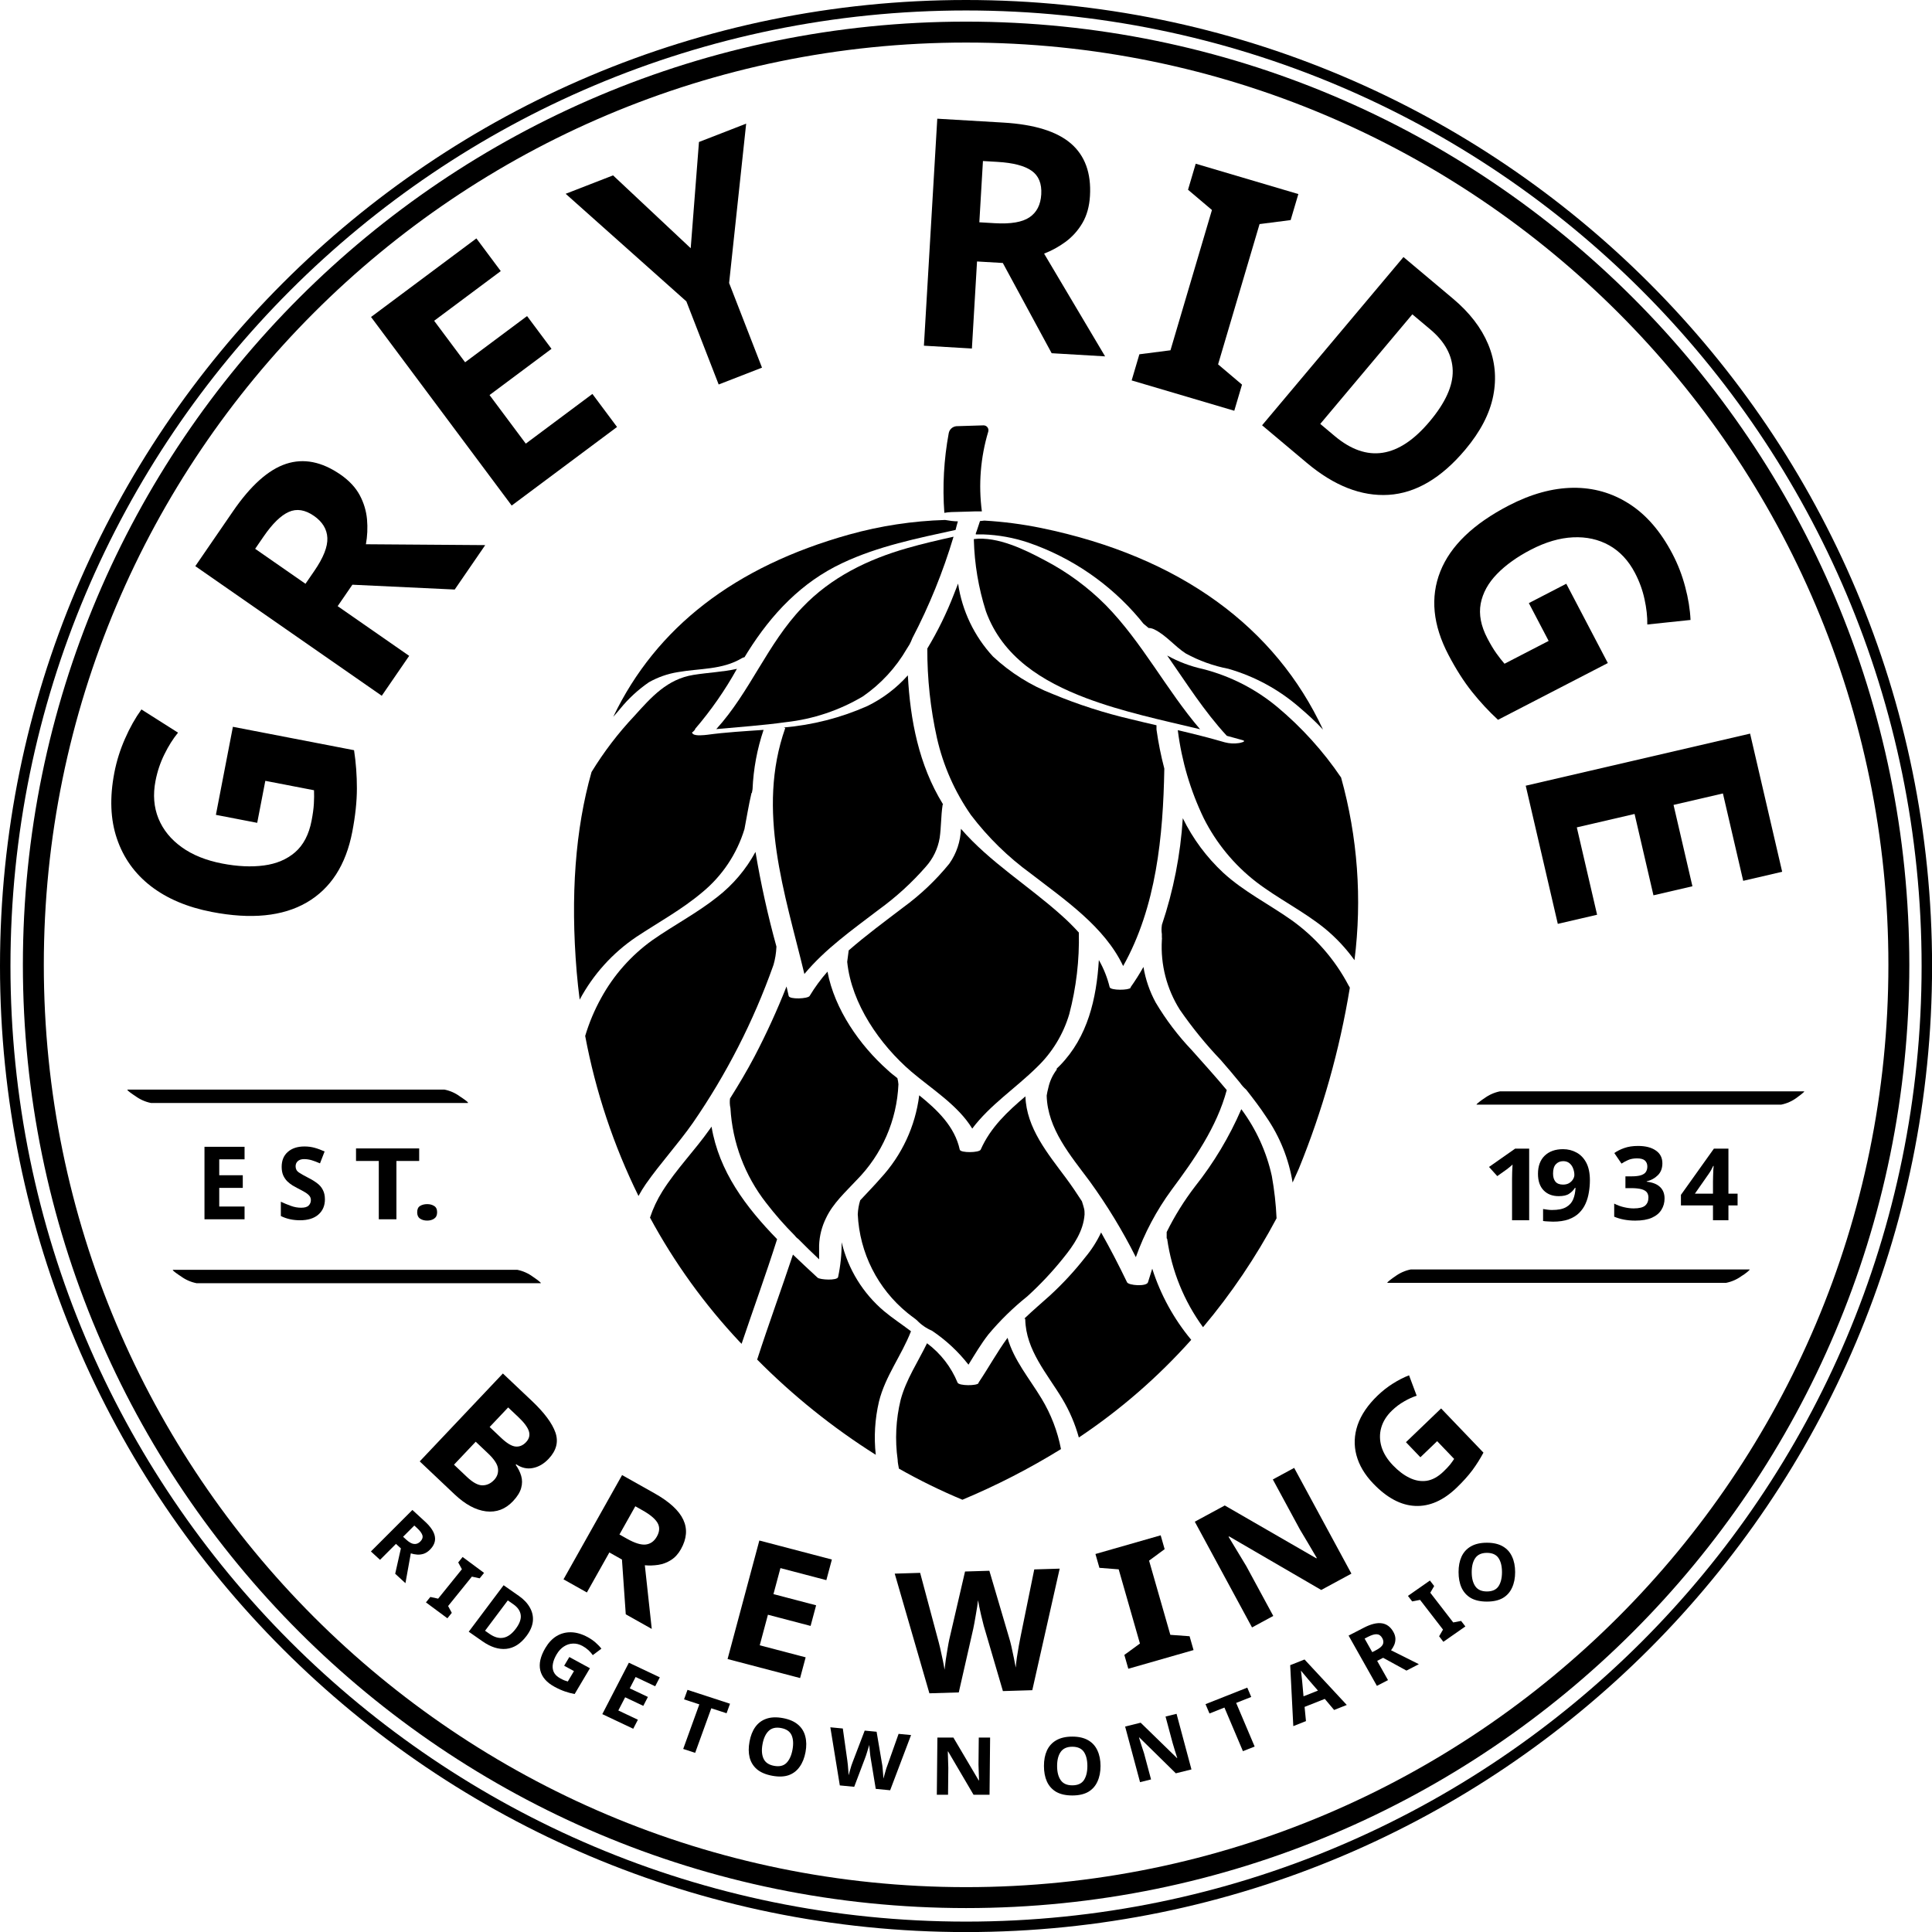
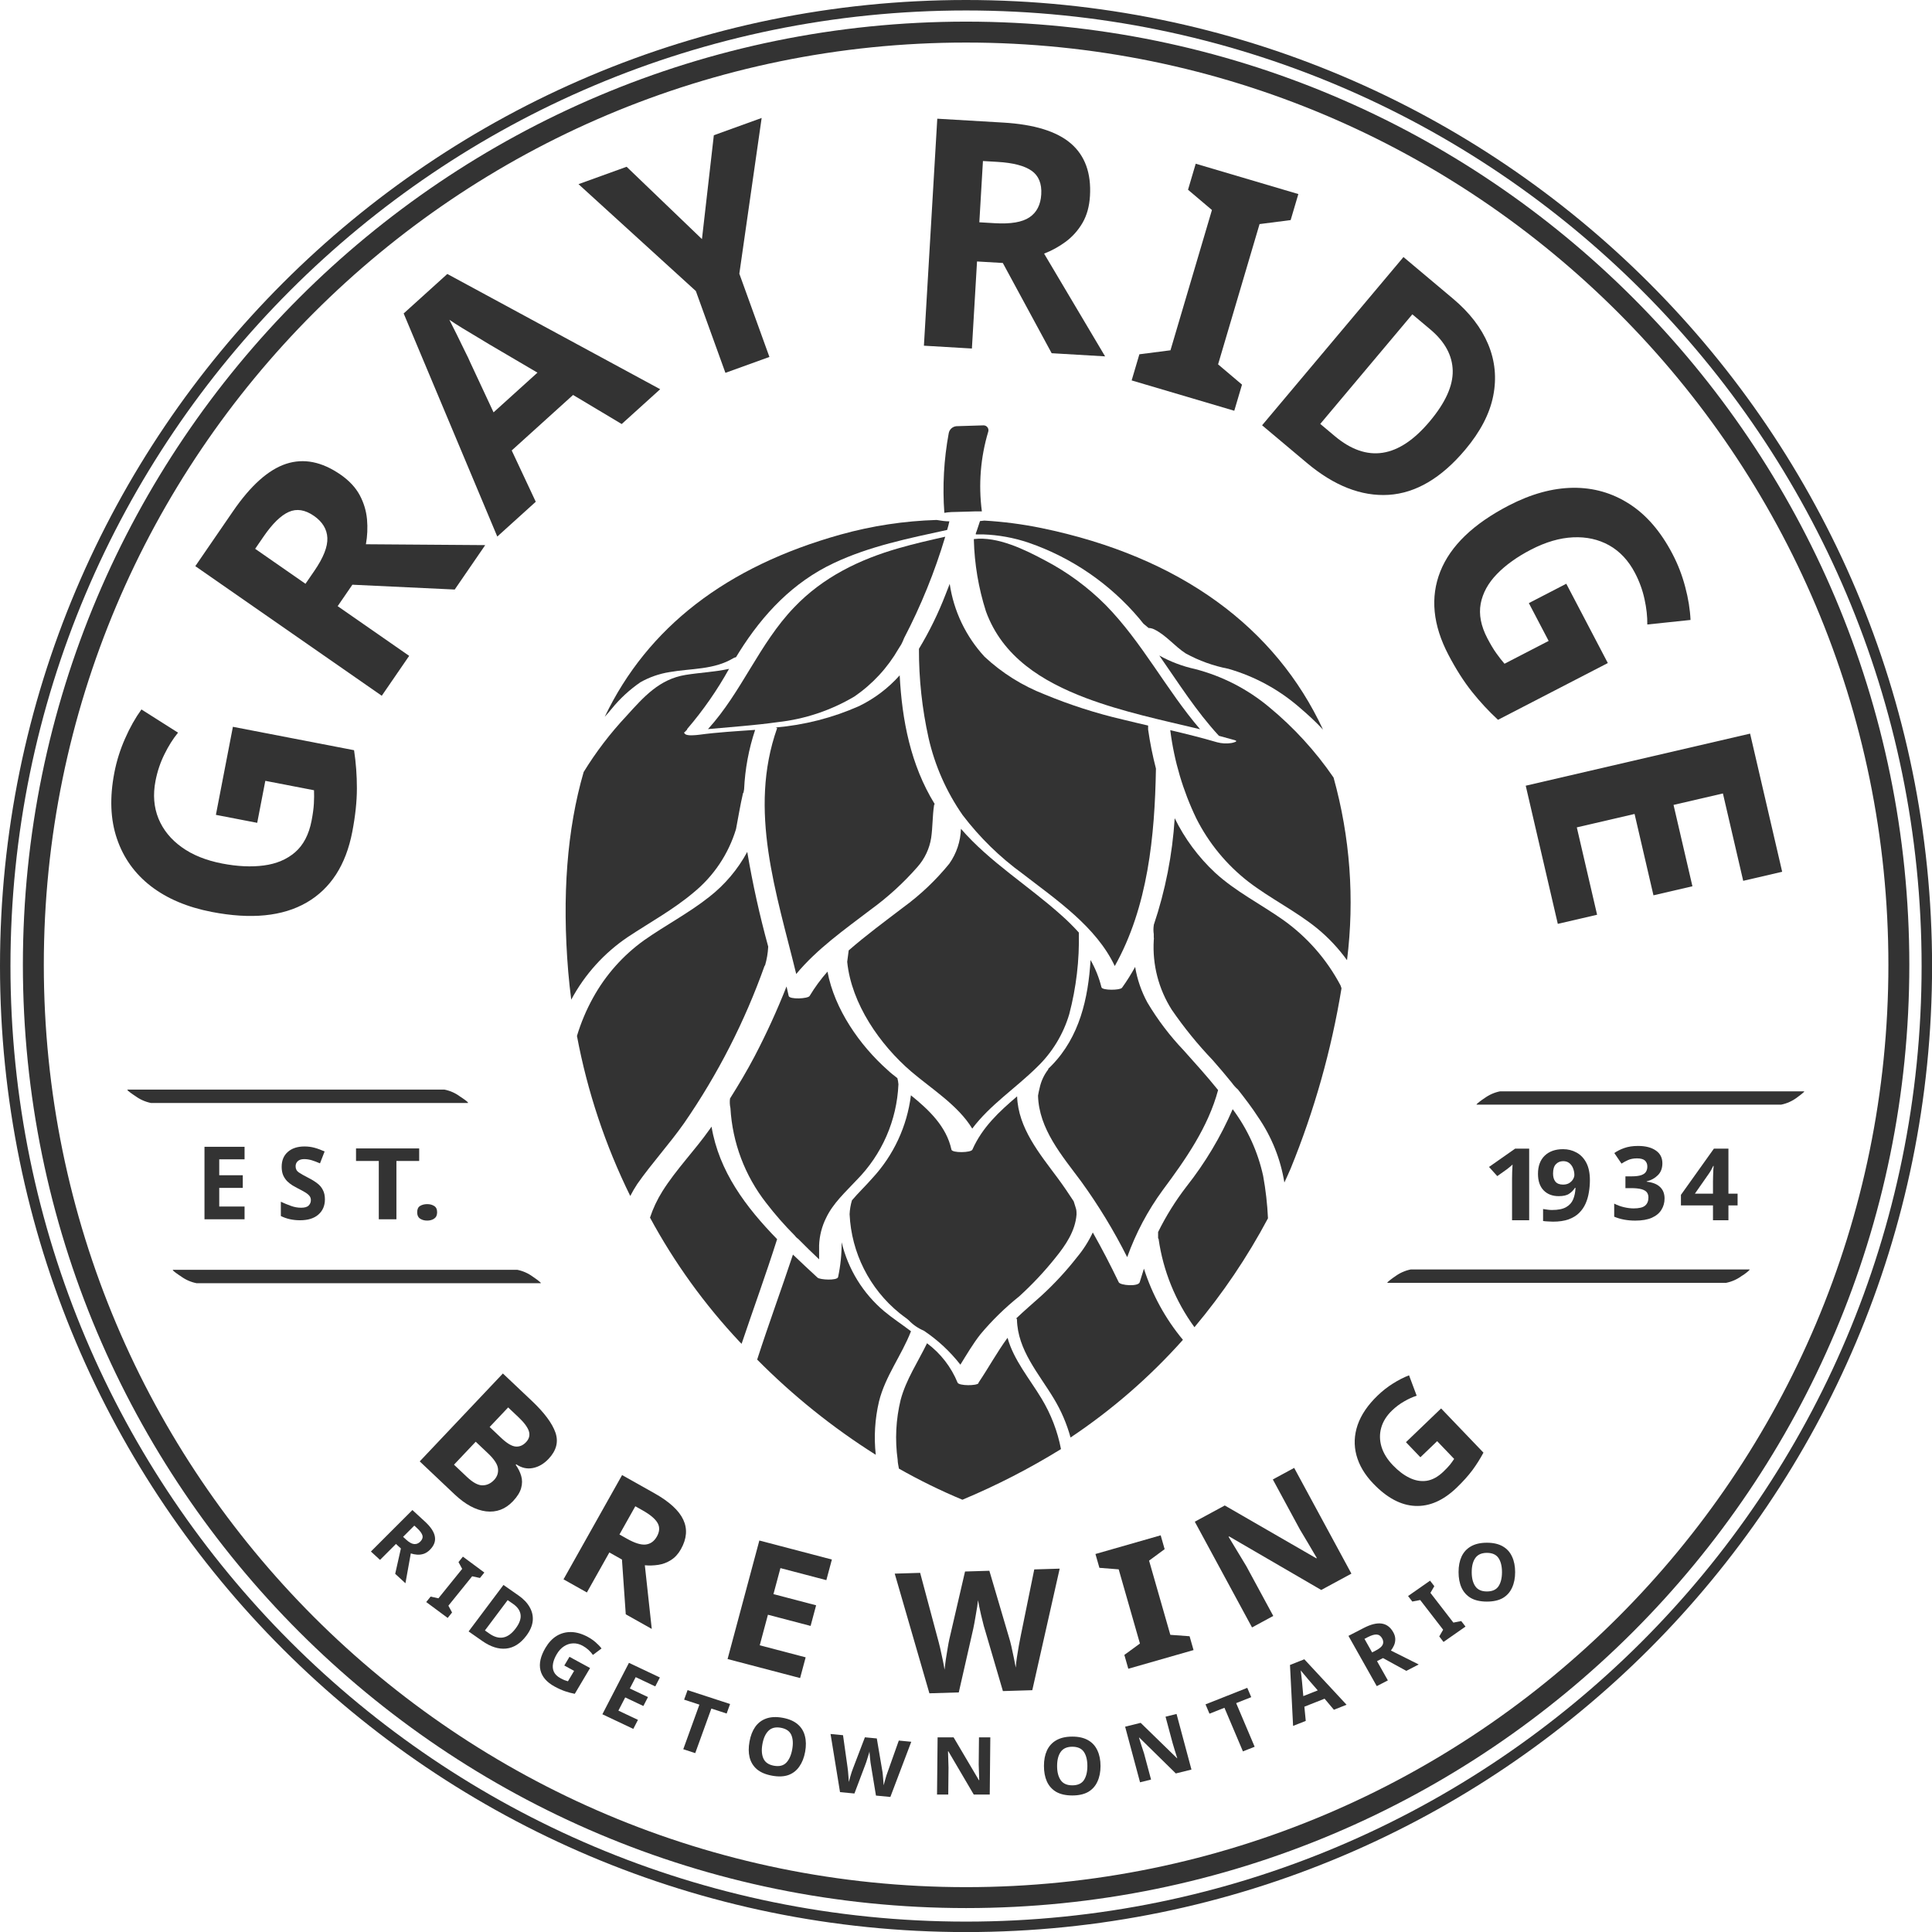
<svg xmlns="http://www.w3.org/2000/svg" viewBox="0 0 276.93 276.93">
  <defs>
-     <style>.cls-1{font-size:24.29px;}.cls-1,.cls-10,.cls-11,.cls-12,.cls-13,.cls-14,.cls-17,.cls-18,.cls-19,.cls-2,.cls-20,.cls-21,.cls-22,.cls-23,.cls-24,.cls-25,.cls-26,.cls-27,.cls-28,.cls-29,.cls-3,.cls-30,.cls-31,.cls-32,.cls-33,.cls-35,.cls-36,.cls-37,.cls-38,.cls-4,.cls-5,.cls-6,.cls-7,.cls-8,.cls-9{font-family:ProximaNova-Bold, Proxima Nova;font-weight:700;}.cls-2{font-size:24.02px;}.cls-3{font-size:24.53px;}.cls-4{font-size:24.22px;}.cls-5{font-size:23.96px;}.cls-6{font-size:24.14px;}.cls-7{font-size:23.75px;}.cls-8{font-size:47.81px;}.cls-9{font-size:47.24px;}.cls-10{font-size:46.81px;}.cls-11{font-size:45.64px;}.cls-12{font-size:45.38px;}.cls-13{font-size:44.11px;}.cls-14{font-size:46.24px;}.cls-15,.cls-16{fill:none;stroke:#000;stroke-miterlimit:10;}.cls-15{stroke-width:3px;}.cls-16{stroke-width:1.5px;}.cls-17{font-size:11.74px;}.cls-18{font-size:11.68px;}.cls-19{font-size:11.67px;}.cls-20{font-size:11.62px;}.cls-21{font-size:11.59px;}.cls-22{font-size:11.54px;}.cls-23{font-size:11.49px;}.cls-24{font-size:11.5px;}.cls-25{font-size:11.49px;}.cls-26{font-size:11.52px;}.cls-27{font-size:11.56px;}.cls-28{font-size:11.56px;}.cls-29{font-size:11.6px;}.cls-30{font-size:11.67px;}.cls-31{font-size:14.56px;}.cls-32{font-size:14.42px;}.cls-33{font-size:14.22px;letter-spacing:-0.1em;}.cls-34{letter-spacing:0em;}.cls-35{font-size:14.37px;}.cls-36{font-size:14.19px;}.cls-37{font-size:14.6px;}.cls-38{font-size:14.37px;}</style>
+     <style>.cls-1,.cls-10,.cls-11,.cls-12,.cls-13,.cls-14,.cls-17,.cls-18,.cls-19,.cls-2,.cls-20,.cls-21,.cls-22,.cls-23,.cls-24,.cls-25,.cls-26,.cls-27,.cls-28,.cls-29,.cls-3,.cls-30,.cls-31,.cls-32,.cls-33,.cls-35,.cls-36,.cls-37,.cls-38,.cls-39,.cls-4,.cls-5,.cls-6,.cls-7,.cls-8,.cls-9{fill:#333;}.cls-2{font-size:24.29px;}.cls-10,.cls-11,.cls-12,.cls-13,.cls-14,.cls-17,.cls-18,.cls-19,.cls-2,.cls-20,.cls-21,.cls-22,.cls-23,.cls-24,.cls-25,.cls-26,.cls-27,.cls-28,.cls-29,.cls-3,.cls-30,.cls-31,.cls-32,.cls-33,.cls-35,.cls-36,.cls-37,.cls-38,.cls-39,.cls-4,.cls-5,.cls-6,.cls-7,.cls-8,.cls-9{font-family:ProximaNova-Bold, Proxima Nova;font-weight:700;}.cls-3{font-size:24.02px;}.cls-4{font-size:24.53px;}.cls-5{font-size:24.22px;}.cls-6{font-size:23.96px;}.cls-7{font-size:24.14px;}.cls-8{font-size:23.75px;}.cls-9{font-size:47.81px;}.cls-10{font-size:45.65px;}.cls-11{font-size:45.64px;}.cls-12{font-size:45.38px;}.cls-13{font-size:44.11px;}.cls-14{font-size:46.24px;}.cls-15,.cls-16{fill:none;stroke:#333;stroke-miterlimit:10;}.cls-15{stroke-width:3px;}.cls-16{stroke-width:1.5px;}.cls-17{font-size:11.74px;}.cls-18{font-size:11.68px;}.cls-19{font-size:11.67px;}.cls-20{font-size:11.62px;}.cls-21{font-size:11.59px;}.cls-22{font-size:11.54px;}.cls-23{font-size:11.49px;}.cls-24{font-size:11.5px;}.cls-25{font-size:11.49px;}.cls-26{font-size:11.52px;}.cls-27{font-size:11.56px;}.cls-28{font-size:11.56px;}.cls-29{font-size:11.6px;}.cls-30{font-size:11.67px;}.cls-31{font-size:14.56px;}.cls-32{font-size:14.42px;}.cls-33{font-size:14.22px;}.cls-34{letter-spacing:-0.1em;}.cls-35{font-size:14.37px;}.cls-36{font-size:14.19px;}.cls-37{font-size:14.6px;}.cls-38{font-size:14.37px;}.cls-39{font-size:45.64px;}</style>
  </defs>
  <g id="hop">
-     <path d="M741.34,404.09c5.31,2,10.87,3.16,16.38,4.48-4.86-5.67-8.29-12.46-13.54-17.81a35.48,35.48,0,0,0-8.63-6.36c-2.9-1.55-6.83-3.51-10.26-3.09a.12.12,0,0,1,0,.09,36.77,36.77,0,0,0,1.73,10.26C729.4,398.22,735.1,401.72,741.34,404.09Z" transform="translate(-585.7 -304.04)" />
-     <path d="M734.93,379.72a57.44,57.44,0,0,0-8.13-1.06h0l-.63.07c-.11.32-.21.63-.31.94h0v0l-.14.42-.15.4a.17.17,0,0,0,0,.07l0,.08h.61l.34,0h.08a22.8,22.8,0,0,1,6.54,1.19A36.21,36.21,0,0,1,749,392.7l.59.73.74.62a2.08,2.08,0,0,1,.79.19c1.76.86,2.92,2.42,4.55,3.47a21,21,0,0,0,6.09,2.19A26.83,26.83,0,0,1,772,405.47c1.17,1,2.27,2,3.34,3.15C768.56,394.05,755,383.85,734.93,379.72Z" transform="translate(-585.7 -304.04)" />
-     <path d="M768.8,405.39a27.18,27.18,0,0,0-10.66-5.45A18.85,18.85,0,0,1,753,398c2.74,3.92,5.3,8,8.55,11.51,0,0,0,0,0,0,.76.2,1.53.41,2.29.63.6.18-.38.39-.54.41a5,5,0,0,1-2.05-.11c-2.23-.65-4.47-1.21-6.72-1.74v.06h0a40.65,40.65,0,0,0,3.72,12.58,26.71,26.71,0,0,0,7.49,9.1c3.15,2.42,6.76,4.18,9.86,6.69a24.06,24.06,0,0,1,4.25,4.54,66.48,66.48,0,0,0-1.92-26.18A49,49,0,0,0,768.8,405.39Z" transform="translate(-585.7 -304.04)" />
-     <path d="M723,378.77c-.61,0-1.23-.1-1.84-.2a57.78,57.78,0,0,0-13.74,2.09q-24.58,6.87-33.82,26.13c.35-.39.69-.78,1-1.16a19.54,19.54,0,0,1,4.12-3.8,12.44,12.44,0,0,1,4.15-1.45c3.11-.55,6.37-.31,9.17-2a1.42,1.42,0,0,1,.38-.14c.15-.25.3-.5.46-.75,3.42-5.44,7.71-10,13.58-12.75,5.11-2.41,10.72-3.54,16.21-4.74C722.78,379.59,722.87,379.18,723,378.77Z" transform="translate(-585.7 -304.04)" />
-     <path d="M720,409.82a31.42,31.42,0,0,0,4.88,11.05,41.21,41.21,0,0,0,8.59,8.4c4.81,3.72,10.55,7.59,13.22,13.24,4.76-8.48,5.73-18.64,5.9-28.23,0,0,0,0,0-.08a48.5,48.5,0,0,1-1.12-5.59l0,0a1.52,1.52,0,0,1,0-.21v-.12s0-.09,0-.14h0V408c-1.21-.28-2.41-.56-3.62-.86a71.32,71.32,0,0,1-11.23-3.61,26.77,26.77,0,0,1-8.59-5.39,19.62,19.62,0,0,1-5-10.45c-.19.5-.38,1-.59,1.51a49.84,49.84,0,0,1-3.82,7.8A58.17,58.17,0,0,0,720,409.82Z" transform="translate(-585.7 -304.04)" />
-     <path d="M701,443.65c3-3.61,6.9-6.35,10.67-9.23a40.32,40.32,0,0,0,6.72-6.13,8.2,8.2,0,0,0,2-4.14c.23-1.56.18-3.15.42-4.71a.16.16,0,0,1,.07-.11l-.05-.07c-3.42-5.57-4.66-12-5-18.42a18.76,18.76,0,0,1-5.82,4.41,37.38,37.38,0,0,1-12,3.07c.16,0,.25.08.24.1C694.1,420.21,698.2,432.05,701,443.65Z" transform="translate(-585.7 -304.04)" />
-     <path d="M779,445.29a26.82,26.82,0,0,0-8.2-9.38c-3.23-2.28-6.83-4.08-9.76-6.77a26.72,26.72,0,0,1-5.8-7.82,59.75,59.75,0,0,1-3,15.3s0,0,0,.05a4.09,4.09,0,0,0,0,1.26l0,.32s0,.11,0,.05v.07a1.39,1.39,0,0,1,0,.41h0a0,0,0,0,0,0,0,16.88,16.88,0,0,0,2.58,10,58.85,58.85,0,0,0,5.87,7.21c.93,1.06,1.84,2.14,2.74,3.24,0,0,0,0,0,0a5.44,5.44,0,0,0,.9,1l0,0c1,1.28,2,2.57,2.87,3.91a23,23,0,0,1,3.78,9.4c.3-.66.6-1.31.9-2a120.07,120.07,0,0,0,7.29-25.84C779.22,445.65,779.13,445.47,779,445.29Z" transform="translate(-585.7 -304.04)" />
-     <path d="M737.79,435.19c-4.75-4.25-10.21-7.58-14.35-12.35a9.16,9.16,0,0,1-1.67,5,35.4,35.4,0,0,1-6.61,6.27c-2.62,2-5.34,4-7.81,6.16-.08.54-.13,1.08-.21,1.61a.14.14,0,0,1,0,.06c.62,6,4.68,11.84,9.19,15.71,2.87,2.45,6.69,4.81,8.73,8.16,2.55-3.4,6.21-5.78,9.27-8.8a17.33,17.33,0,0,0,4.64-7.62,42.16,42.16,0,0,0,1.37-11.68s0,0,0,0A31.78,31.78,0,0,0,737.79,435.19Z" transform="translate(-585.7 -304.04)" />
-     <path d="M687.09,409.36c-.44.05-1.67.2-2.05-.11-.21-.17-.15-.26,0-.32a2.87,2.87,0,0,1,.29-.31.12.12,0,0,1,0-.09,52.07,52.07,0,0,0,6-8.62c-2,.45-4.13.53-6.24.87-3.75.61-6,3.15-8.44,5.86a48.85,48.85,0,0,0-6.16,8.06Q667,427,668.36,443.33c.11,1.32.26,2.65.43,4a25.2,25.2,0,0,1,8.13-9c3.16-2.09,6.52-3.92,9.42-6.37a18.83,18.83,0,0,0,6.07-9.08c.33-1.71.6-3.43,1-5.13a.14.14,0,0,1,.07-.08l.09-.51a30.68,30.68,0,0,1,1.58-8.5C692.43,408.85,689.73,409,687.09,409.36Z" transform="translate(-585.7 -304.04)" />
-     <path d="M714.33,458.58c-.48-.38-1-.77-1.4-1.16-4-3.55-7.61-8.72-8.62-14.11a23.56,23.56,0,0,0-2.56,3.49c-.25.41-2.89.52-3,0s-.21-.91-.31-1.36a103.66,103.66,0,0,1-4.57,10c-1.09,2.08-2.29,4.08-3.53,6.06a4,4,0,0,0,.06,1.38s0,0,0,0a24.3,24.3,0,0,0,5.11,13.57,48,48,0,0,0,4.1,4.68l0,0a2.54,2.54,0,0,0,.2.24,1.73,1.73,0,0,0,.3.25c1,1,2,2,3,2.93,0-.65,0-1.3,0-2a9.6,9.6,0,0,1,1-3.93c1-2.12,2.79-3.72,4.37-5.42a20.77,20.77,0,0,0,6-13.74A5,5,0,0,0,714.33,458.58Z" transform="translate(-585.7 -304.04)" />
-     <path d="M756.55,454.59a38.28,38.28,0,0,1-5.19-6.84,16.25,16.25,0,0,1-1.76-5.11,33,33,0,0,1-1.84,2.91h0a.56.56,0,0,1,0,.08c-.25.36-2.83.4-3-.08a15.06,15.06,0,0,0-1.55-3.9c-.34,5.52-1.58,11-5.56,15.09-.16.17-.33.32-.49.48a.23.23,0,0,1,0,.15,6.6,6.6,0,0,0-1.2,2.62,10,10,0,0,0-.23,1.09c.12,4.78,3.43,8.6,6.17,12.29a78.78,78.78,0,0,1,6.61,10.87,37.79,37.79,0,0,1,5.11-9.63c3.26-4.38,6.49-9,7.92-14.32C759.89,458.3,758.17,456.42,756.55,454.59Z" transform="translate(-585.7 -304.04)" />
-     <path d="M740.78,476.23c-.72-1.12-1.47-2.23-2.27-3.31-2.62-3.53-5.68-7.18-5.83-11.73-2.56,2.18-5,4.44-6.41,7.64-.2.45-2.9.49-3,0-.71-3.29-3.17-5.66-5.81-7.79a21.43,21.43,0,0,1-5.53,11.88C711,474,710,475,709,476.09a8.15,8.15,0,0,0-.35,2l0,0a19.39,19.39,0,0,0,7.14,14.16c.35.29.73.56,1.1.84.07.07.16.12.23.19a6.51,6.51,0,0,0,2.16,1.5v0a22.57,22.57,0,0,1,5.24,4.87c.91-1.47,1.81-3,2.86-4.34a39.32,39.32,0,0,1,5.57-5.45,47.7,47.7,0,0,0,5.15-5.48c1.48-1.82,2.89-3.86,3.06-6.26,0-.27,0-.53-.06-.8S740.9,476.6,740.78,476.23Z" transform="translate(-585.7 -304.04)" />
-     <path d="M692,496.66c1.68-5,3.51-10,5.09-15-4.48-4.6-8.32-9.69-9.4-16.13l-.25.36c-2.15,3.05-4.81,5.75-6.8,8.92a17.42,17.42,0,0,0-1.77,3.76,85.06,85.06,0,0,0,12.85,17.81Z" transform="translate(-585.7 -304.04)" />
-     <path d="M711.69,504.94c.9-3.64,3.25-6.63,4.59-10.08-1.32-1-2.66-1.88-3.85-2.87a18.6,18.6,0,0,1-6.09-9.89,23.21,23.21,0,0,1-.51,5c-.15.53-2.61.38-2.94.08q-1.77-1.63-3.53-3.31c-1.66,5-3.5,10-5.13,15.05a96.27,96.27,0,0,0,17,13.65A22.67,22.67,0,0,1,711.69,504.94Z" transform="translate(-585.7 -304.04)" />
-     <path d="M735,504.52c-1.71-2.84-4-5.54-4.88-8.72-1.51,2.06-2.73,4.31-4.16,6.43h0l0,.08c-.26.38-2.78.39-3-.08a13.35,13.35,0,0,0-4.38-5.65c-1.3,2.68-3,5.19-3.78,8.1a22.9,22.9,0,0,0-.43,8.61c0,.41.11.83.18,1.26a84.06,84.06,0,0,0,9.1,4.46,101.22,101.22,0,0,0,14.13-7.26A22,22,0,0,0,735,504.52Z" transform="translate(-585.7 -304.04)" />
-     <path d="M750.86,485.89c-.21.65-.41,1.3-.61,1.95s-2.78.46-3,0c-1.17-2.43-2.4-4.81-3.72-7.14a16.52,16.52,0,0,1-2.28,3.57,45.35,45.35,0,0,1-5.07,5.48c-1.21,1.09-2.46,2.15-3.64,3.28.08,0,.12.09.12.14.09,4.4,3.13,7.76,5.29,11.35a22.25,22.25,0,0,1,2.39,5.57,84.33,84.33,0,0,0,16.11-14A30.36,30.36,0,0,1,750.86,485.89Z" transform="translate(-585.7 -304.04)" />
-     <path d="M768,472.6a25.07,25.07,0,0,0-4.37-9.57A49.35,49.35,0,0,1,757,474.1a39.46,39.46,0,0,0-4.07,6.54c0,.3,0,.6,0,.89a.28.28,0,0,1,.07.09,28.22,28.22,0,0,0,5.14,12.66,89.71,89.71,0,0,0,10.54-15.61A45.6,45.6,0,0,0,768,472.6Z" transform="translate(-585.7 -304.04)" />
-     <path d="M696.56,442.39a11,11,0,0,0,.43-2.61.43.43,0,0,1,0-.07,134.73,134.73,0,0,1-3-13.56,20.64,20.64,0,0,1-5.46,6.45c-2.93,2.33-6.26,4.06-9.33,6.21a24.92,24.92,0,0,0-7.32,8.26,27.34,27.34,0,0,0-2.3,5.46,89.08,89.08,0,0,0,7.64,22.94,19.15,19.15,0,0,1,1.05-1.71c2.1-3,4.62-5.74,6.74-8.76a96.66,96.66,0,0,0,11.51-22.51A.17.17,0,0,1,696.56,442.39Z" transform="translate(-585.7 -304.04)" />
-     <path d="M716.48,395.51h0a82.48,82.48,0,0,0,5.9-14.54c-2.22.5-4.43,1-6.61,1.63-5.69,1.62-10.94,4.18-15.07,8.51-5,5.21-7.5,12.14-12.33,17.44,3.32-.31,6.66-.53,10-1a27.45,27.45,0,0,0,11-3.68,21.16,21.16,0,0,0,6.31-6.83v0c.14-.21.27-.42.4-.64A7.89,7.89,0,0,0,716.48,395.51Z" transform="translate(-585.7 -304.04)" />
-     <path id="stem" d="M723.12,377.41c.8,0,1.59-.06,2.39-.07l.93,0a27.33,27.33,0,0,1,.92-11.45.7.7,0,0,0-.69-.88l-3.87.12a1.23,1.23,0,0,0-1.11,1,44.78,44.78,0,0,0-.63,11.42C721.75,377.42,722.43,377.43,723.12,377.41Z" transform="translate(-585.7 -304.04)" />
+     <path class="cls-1" d="M741.34,404.09c5.31,2,10.87,3.16,16.38,4.48-4.86-5.67-8.29-12.46-13.54-17.81a35.48,35.48,0,0,0-8.63-6.36c-2.9-1.55-6.83-3.51-10.26-3.09a.12.12,0,0,1,0,.09,36.77,36.77,0,0,0,1.73,10.26C729.4,398.22,735.1,401.72,741.34,404.09Z" transform="translate(-585.7 -304.04)" />
+     <path class="cls-1" d="M734.93,379.72a57.44,57.44,0,0,0-8.13-1.06h0l-.63.07c-.11.32-.21.63-.31.94h0v0l-.14.42-.15.4a.17.17,0,0,0,0,.07l0,.08h.61l.34,0h.08a22.8,22.8,0,0,1,6.54,1.19A36.21,36.21,0,0,1,749,392.7l.59.73.74.62a2.08,2.08,0,0,1,.79.19c1.76.86,2.92,2.42,4.55,3.47a21,21,0,0,0,6.09,2.19A26.83,26.83,0,0,1,772,405.47c1.17,1,2.27,2,3.34,3.15C768.56,394.05,755,383.85,734.93,379.72Z" transform="translate(-585.7 -304.04)" />
+     <path class="cls-1" d="M767.61,405.39A27.18,27.18,0,0,0,757,399.94a18.85,18.85,0,0,1-5.13-1.94c2.74,3.92,5.3,8,8.55,11.51,0,0,0,0,0,0,.76.2,1.53.41,2.29.63.6.18-.37.39-.54.41a5,5,0,0,1-2-.11c-2.22-.65-4.47-1.21-6.72-1.74v.06h0a40.92,40.92,0,0,0,3.72,12.58,26.71,26.71,0,0,0,7.49,9.1c3.16,2.42,6.77,4.18,9.86,6.69a24.44,24.44,0,0,1,4.26,4.54,66.66,66.66,0,0,0-1.93-26.18A49,49,0,0,0,767.61,405.39Z" transform="translate(-585.7 -304.04)" />
+     <path class="cls-1" d="M721.78,378.77c-.61,0-1.22-.1-1.83-.2a57.78,57.78,0,0,0-13.75,2.09q-24.59,6.87-33.82,26.13c.35-.39.69-.78,1-1.16a19.54,19.54,0,0,1,4.12-3.8,12.44,12.44,0,0,1,4.15-1.45c3.11-.55,6.37-.31,9.17-2a1.42,1.42,0,0,1,.38-.14c.15-.25.3-.5.46-.75,3.42-5.44,7.72-10,13.58-12.75,5.11-2.41,10.72-3.54,16.22-4.74C721.59,379.59,721.69,379.18,721.78,378.77Z" transform="translate(-585.7 -304.04)" />
+     <path class="cls-1" d="M718.8,409.82a31.6,31.6,0,0,0,4.88,11.05,41.21,41.21,0,0,0,8.59,8.4c4.81,3.72,10.55,7.59,13.22,13.24,4.76-8.48,5.73-18.64,5.9-28.23,0,0,0,0,0-.08a50.72,50.72,0,0,1-1.12-5.59l0,0,0-.21v-.12s0-.09,0-.14h0s0-.06,0-.1c-1.2-.28-2.41-.56-3.62-.86a71.32,71.32,0,0,1-11.23-3.61,26.88,26.88,0,0,1-8.59-5.39,19.62,19.62,0,0,1-5-10.45c-.19.5-.38,1-.59,1.51a49.84,49.84,0,0,1-3.82,7.8A58.17,58.17,0,0,0,718.8,409.82Z" transform="translate(-585.7 -304.04)" />
+     <path class="cls-1" d="M699.83,443.65c3-3.61,6.9-6.35,10.68-9.23a40.65,40.65,0,0,0,6.71-6.13,8.2,8.2,0,0,0,1.95-4.14c.23-1.56.18-3.15.42-4.71a.16.16,0,0,1,.07-.11.43.43,0,0,0,0-.07c-3.43-5.57-4.67-12-5-18.42a18.76,18.76,0,0,1-5.82,4.41,37.31,37.31,0,0,1-12,3.07c.16,0,.25.08.25.1C692.92,420.21,697,432.05,699.83,443.65Z" transform="translate(-585.7 -304.04)" />
+     <path class="cls-1" d="M777.85,445.29a27,27,0,0,0-8.21-9.38c-3.23-2.28-6.83-4.08-9.76-6.77a26.72,26.72,0,0,1-5.8-7.82,59.75,59.75,0,0,1-3,15.3s0,0,0,.05a4.09,4.09,0,0,0,0,1.26l0,.32v.12a1.12,1.12,0,0,1,0,.41h0s0,0,0,0a16.74,16.74,0,0,0,2.58,10,57.85,57.85,0,0,0,5.86,7.21c.93,1.06,1.85,2.14,2.74,3.24,0,0,0,0,0,0a5.82,5.82,0,0,0,.9,1v0c1,1.28,2,2.57,2.86,3.91a23,23,0,0,1,3.78,9.4c.3-.66.61-1.31.9-2a119.5,119.5,0,0,0,7.29-25.84Z" transform="translate(-585.7 -304.04)" />
+     <path class="cls-1" d="M737.79,435.19c-4.75-4.25-10.21-7.58-14.35-12.35a9.16,9.16,0,0,1-1.67,5,35.4,35.4,0,0,1-6.61,6.27c-2.62,2-5.34,4-7.81,6.16-.08.54-.13,1.08-.21,1.61a.14.14,0,0,1,0,.06c.62,6,4.68,11.84,9.19,15.71,2.87,2.45,6.69,4.81,8.73,8.16,2.55-3.4,6.21-5.78,9.27-8.8a17.33,17.33,0,0,0,4.64-7.62,42.16,42.16,0,0,0,1.37-11.68s0,0,0,0A31.78,31.78,0,0,0,737.79,435.19Z" transform="translate(-585.7 -304.04)" />
+     <path class="cls-1" d="M685.9,409.36c-.44.05-1.67.2-2-.11-.21-.17-.14-.26,0-.32a2.2,2.2,0,0,1,.3-.31.09.09,0,0,1,0-.09,52.07,52.07,0,0,0,6-8.62c-2,.45-4.13.53-6.23.87-3.76.61-6,3.15-8.45,5.86a50,50,0,0,0-6.16,8.06q-3.57,12.32-2.21,28.63c.11,1.32.26,2.65.43,4a25.14,25.14,0,0,1,8.14-9c3.16-2.09,6.51-3.92,9.41-6.37a18.76,18.76,0,0,0,6.07-9.08c.33-1.71.6-3.43,1-5.13,0,0,0-.06.07-.08l.09-.51a31.43,31.43,0,0,1,1.58-8.5C691.25,408.85,688.54,409,685.9,409.36Z" transform="translate(-585.7 -304.04)" />
+     <path class="cls-1" d="M714.33,458.58c-.48-.38-1-.77-1.4-1.16-4-3.55-7.61-8.72-8.62-14.11a23.56,23.56,0,0,0-2.56,3.49c-.25.41-2.89.52-3,0s-.21-.91-.31-1.36a103.66,103.66,0,0,1-4.57,10c-1.09,2.08-2.29,4.08-3.53,6.06a4,4,0,0,0,.06,1.38s0,0,0,0a24.3,24.3,0,0,0,5.11,13.57,48,48,0,0,0,4.1,4.68l0,0a2.54,2.54,0,0,0,.2.24,1.73,1.73,0,0,0,.3.25c1,1,2,2,3,2.93,0-.65,0-1.3,0-2a9.6,9.6,0,0,1,1-3.93c1-2.12,2.79-3.72,4.37-5.42a20.77,20.77,0,0,0,6-13.74A5,5,0,0,0,714.33,458.58Z" transform="translate(-585.7 -304.04)" />
+     <path class="cls-1" d="M755.36,454.59a38.28,38.28,0,0,1-5.19-6.84,16.25,16.25,0,0,1-1.76-5.11c-.56,1-1.17,2-1.83,2.91h0l-.06.08c-.25.36-2.83.4-2.94-.08a15.45,15.45,0,0,0-1.56-3.9c-.34,5.52-1.58,11-5.56,15.09-.15.17-.33.32-.49.48a.23.23,0,0,1-.05.15,6.6,6.6,0,0,0-1.2,2.62c-.1.36-.16.72-.23,1.09.12,4.78,3.43,8.6,6.17,12.29a78.78,78.78,0,0,1,6.61,10.87,37.79,37.79,0,0,1,5.11-9.63c3.26-4.38,6.49-9,7.92-14.32C758.7,458.3,757,456.42,755.36,454.59Z" transform="translate(-585.7 -304.04)" />
+     <path class="cls-1" d="M739.6,476.23c-.73-1.12-1.48-2.23-2.28-3.31-2.62-3.53-5.67-7.18-5.83-11.73-2.56,2.18-5,4.44-6.41,7.64-.2.45-2.9.49-3,0-.71-3.29-3.17-5.66-5.81-7.79a21.36,21.36,0,0,1-5.53,11.88c-.94,1.08-2,2.08-2.92,3.17a8.13,8.13,0,0,0-.34,2v0a19.42,19.42,0,0,0,7.14,14.16c.36.29.73.56,1.11.84.06.07.15.12.22.19a6.45,6.45,0,0,0,2.17,1.5l0,0a22.57,22.57,0,0,1,5.24,4.87c.91-1.47,1.81-3,2.86-4.34a39.32,39.32,0,0,1,5.57-5.45,47.7,47.7,0,0,0,5.15-5.48c1.48-1.82,2.89-3.86,3.07-6.26,0-.27,0-.53-.07-.8S739.71,476.6,739.6,476.23Z" transform="translate(-585.7 -304.04)" />
+     <path class="cls-1" d="M692,496.66c1.68-5,3.51-10,5.09-15-4.48-4.6-8.32-9.69-9.4-16.13l-.25.36c-2.15,3.05-4.81,5.75-6.8,8.92a17.42,17.42,0,0,0-1.77,3.76,85.06,85.06,0,0,0,12.85,17.81Z" transform="translate(-585.7 -304.04)" />
+     <path class="cls-1" d="M711.69,504.94c.9-3.64,3.25-6.63,4.59-10.08-1.32-1-2.66-1.88-3.85-2.87a18.6,18.6,0,0,1-6.09-9.89,23.21,23.21,0,0,1-.51,5c-.15.53-2.61.38-2.94.08q-1.77-1.63-3.53-3.31c-1.66,5-3.5,10-5.13,15.05a96.27,96.27,0,0,0,17,13.65A22.67,22.67,0,0,1,711.69,504.94Z" transform="translate(-585.7 -304.04)" />
+     <path class="cls-1" d="M735,504.52c-1.71-2.84-4-5.54-4.88-8.72-1.51,2.06-2.73,4.31-4.16,6.43h0l0,.08c-.26.38-2.78.39-3-.08a13.35,13.35,0,0,0-4.38-5.65c-1.3,2.68-3,5.19-3.78,8.1a22.9,22.9,0,0,0-.43,8.61c0,.41.11.83.18,1.26a84.06,84.06,0,0,0,9.1,4.46,101.22,101.22,0,0,0,14.13-7.26A22,22,0,0,0,735,504.52Z" transform="translate(-585.7 -304.04)" />
+     <path class="cls-1" d="M749.67,485.89c-.21.65-.41,1.3-.61,1.95s-2.77.46-3,0c-1.17-2.43-2.4-4.81-3.72-7.14a16.52,16.52,0,0,1-2.28,3.57,45.35,45.35,0,0,1-5.07,5.48c-1.21,1.09-2.46,2.15-3.64,3.28.08,0,.12.09.12.14.09,4.4,3.14,7.76,5.29,11.35a21.89,21.89,0,0,1,2.39,5.57,84.33,84.33,0,0,0,16.11-14A30.36,30.36,0,0,1,749.67,485.89Z" transform="translate(-585.7 -304.04)" />
+     <path class="cls-1" d="M766.76,472.6a24.78,24.78,0,0,0-4.37-9.57,49.69,49.69,0,0,1-6.61,11.07,38.86,38.86,0,0,0-4.08,6.54c0,.3,0,.6,0,.89a.28.28,0,0,1,.07.09,28.22,28.22,0,0,0,5.14,12.66,89.71,89.71,0,0,0,10.54-15.61A45.6,45.6,0,0,0,766.76,472.6Z" transform="translate(-585.7 -304.04)" />
+     <path class="cls-1" d="M695.37,442.39a11.49,11.49,0,0,0,.44-2.61.15.15,0,0,1,0-.07,137.54,137.54,0,0,1-3-13.56,20.61,20.61,0,0,1-5.45,6.45c-2.94,2.33-6.27,4.06-9.33,6.21a25,25,0,0,0-7.33,8.26,27.93,27.93,0,0,0-2.3,5.46,89.08,89.08,0,0,0,7.64,22.94,19.15,19.15,0,0,1,1-1.71c2.1-3,4.62-5.74,6.74-8.76a96.66,96.66,0,0,0,11.51-22.51S695.36,442.43,695.37,442.39Z" transform="translate(-585.7 -304.04)" />
+     <path class="cls-1" d="M715.29,395.51h0a82.48,82.48,0,0,0,5.9-14.54c-2.22.5-4.43,1-6.61,1.63-5.69,1.62-10.94,4.18-15.06,8.51-5,5.21-7.51,12.14-12.34,17.44,3.33-.31,6.66-.53,10-1a27.4,27.4,0,0,0,11-3.68,21,21,0,0,0,6.31-6.83v0c.14-.21.27-.42.4-.64A7.89,7.89,0,0,0,715.29,395.51Z" transform="translate(-585.7 -304.04)" />
+     <path id="stem" class="cls-1" d="M723.12,377.41c.8,0,1.59-.06,2.39-.07l.93,0a27.33,27.33,0,0,1,.92-11.45.7.7,0,0,0-.69-.88l-3.87.12a1.23,1.23,0,0,0-1.11,1,44.78,44.78,0,0,0-.63,11.42C721.75,377.42,722.43,377.43,723.12,377.41Z" transform="translate(-585.7 -304.04)" />
  </g>
  <g id="text">
-     <text class="cls-1" transform="translate(58.48 207.88) rotate(43.41) scale(1.06 1)">B</text>
-     <text class="cls-2" transform="translate(78.78 225.26) rotate(29.33) scale(1.06 1)">R</text>
-     <text class="cls-3" transform="matrix(1.03, 0.27, -0.26, 0.97, 102.02, 237.21)">E</text>
-     <text class="cls-4" transform="translate(128.77 242.85) rotate(-1.73) scale(1.01 1)">W</text>
-     <text class="cls-5" transform="translate(160.81 239.46) rotate(-15.98) scale(1.25 1)">I</text>
-     <text class="cls-6" transform="translate(177.44 234.37) rotate(-28.43) scale(1.06 1)">N</text>
-     <text class="cls-7" transform="matrix(0.75, -0.72, 0.69, 0.72, 201.67, 219.76)">G</text>
-     <text class="cls-8" transform="translate(46.66 136.54) rotate(-79.07) scale(0.95 1)">G</text>
-     <text class="cls-9" transform="translate(70.04 74.93) rotate(-36.72) scale(0.97 1)">E</text>
-     <text class="cls-10" transform="translate(93.19 58.93) rotate(-21.24) scale(0.95 1)">Y</text>
+     <text class="cls-2" transform="translate(58.48 207.88) rotate(43.41) scale(1.06 1)">B</text>
+     <text class="cls-3" transform="translate(78.78 225.26) rotate(29.33) scale(1.06 1)">R</text>
+     <text class="cls-4" transform="matrix(1.03, 0.27, -0.26, 0.97, 102.02, 237.21)">E</text>
+     <text class="cls-5" transform="translate(128.77 242.85) rotate(-1.73) scale(1.01 1)">W</text>
+     <text class="cls-6" transform="translate(160.81 239.46) rotate(-15.98) scale(1.25 1)">I</text>
+     <text class="cls-7" transform="translate(177.44 234.37) rotate(-28.43) scale(1.06 1)">N</text>
+     <text class="cls-8" transform="matrix(0.75, -0.72, 0.69, 0.72, 201.67, 219.76)">G</text>
+     <text class="cls-9" transform="translate(46.66 136.54) rotate(-79.07) scale(0.95 1)">G</text>
+     <text class="cls-10" transform="translate(94 57.05) rotate(-19.87) scale(0.98 1)">Y</text>
    <text class="cls-11" transform="translate(128.33 49.31) rotate(3.37)">R</text>
    <text class="cls-11" transform="matrix(0.57, -0.83, 0.82, 0.57, 52.38, 103.14)">R</text>
    <text class="cls-12" transform="translate(160.76 54.1) rotate(16.47) scale(1.04 1)">I</text>
    <text class="cls-13" transform="translate(178.05 58.56) rotate(40.04) scale(0.94 1)">D</text>
-     <text class="cls-8" transform="matrix(0.44, 0.84, -0.89, 0.46, 199.85, 77.99)">G</text>
+     <text class="cls-9" transform="matrix(0.44, 0.84, -0.89, 0.46, 199.85, 77.99)">G</text>
    <text class="cls-14" transform="translate(217.69 108.29) rotate(76.93) scale(1.07 1)">E</text>
    <circle class="cls-15" cx="138.48" cy="138.3" r="133.7" />
    <circle class="cls-16" cx="138.47" cy="138.47" r="137.72" />
-     <text class="cls-17" transform="matrix(0.74, 0.68, -0.71, 0.71, 52.38, 221.66)">R</text>
-     <text class="cls-18" transform="matrix(0.81, 0.6, -0.63, 0.78, 60.75, 229.46)">I</text>
-     <text class="cls-19" transform="matrix(0.83, 0.58, -0.6, 0.8, 66.32, 233.28)">D</text>
-     <text class="cls-20" transform="matrix(0.9, 0.49, -0.51, 0.86, 75.45, 239.46)">G</text>
-     <text class="cls-21" transform="matrix(0.93, 0.44, -0.46, 0.89, 85.36, 245.24)">E</text>
-     <text class="cls-22" transform="matrix(0.98, 0.32, -0.34, 0.94, 95.51, 249.9)">T</text>
-     <text class="cls-23" transform="matrix(1.03, 0.19, -0.18, 0.98, 106, 253.56)">O</text>
-     <text class="cls-24" transform="matrix(1.04, 0.1, -0.1, 0.99, 118.2, 255.71)">W</text>
-     <text class="cls-25" transform="matrix(1.04, 0, -0.01, 1, 133.21, 257.26)">N</text>
+     <text class="cls-17" transform="matrix(0.74, 0.68, -0.71, 0.71, 52.38, 221.67)">R</text>
+     <text class="cls-18" transform="matrix(0.81, 0.6, -0.63, 0.78, 60.79, 229.41)">I</text>
+     <text class="cls-19" transform="matrix(0.83, 0.58, -0.6, 0.8, 66.3, 233.24)">D</text>
+     <text class="cls-20" transform="matrix(0.9, 0.49, -0.51, 0.86, 75.47, 239.43)">G</text>
+     <text class="cls-21" transform="matrix(0.93, 0.44, -0.46, 0.89, 85.37, 245.26)">E</text>
+     <text class="cls-22" transform="matrix(0.98, 0.32, -0.34, 0.94, 95.52, 249.94)">T</text>
+     <text class="cls-23" transform="translate(106.01 253.57) rotate(10.27) scale(1.04 1)">O</text>
+     <text class="cls-24" transform="matrix(1.04, 0.1, -0.1, 0.99, 118.23, 256.67)">W</text>
+     <text class="cls-25" transform="matrix(1.04, 0, -0.01, 1, 133.24, 257.23)">N</text>
    <text class="cls-23" transform="translate(148.94 257.25) scale(1.04 1)">O</text>
-     <text class="cls-26" transform="matrix(1.01, -0.25, 0.26, 0.97, 162.37, 255.71)">N</text>
-     <text class="cls-27" transform="matrix(0.96, -0.38, 0.39, 0.92, 175.79, 251.95)">T</text>
-     <text class="cls-28" transform="matrix(0.96, -0.38, 0.39, 0.92, 185.38, 247.42)">A</text>
-     <text class="cls-29" transform="matrix(0.91, -0.47, 0.49, 0.87, 196.41, 242.14)">R</text>
-     <text class="cls-30" transform="matrix(0.83, -0.58, 0.61, 0.79, 206.58, 235.55)">I</text>
+     <text class="cls-26" transform="matrix(1.01, -0.25, 0.26, 0.97, 162.37, 255.73)">N</text>
+     <text class="cls-27" transform="matrix(0.96, -0.38, 0.39, 0.92, 175.79, 251.98)">T</text>
+     <text class="cls-28" transform="matrix(0.96, -0.38, 0.39, 0.92, 185.35, 247.39)">A</text>
+     <text class="cls-29" transform="matrix(0.91, -0.47, 0.49, 0.87, 196.39, 242.18)">R</text>
+     <text class="cls-30" transform="matrix(0.83, -0.58, 0.61, 0.79, 206.6, 235.57)">I</text>
    <text class="cls-23" transform="translate(208.37 229.46) scale(1.04 1)">O</text>
-     <path d="M651.65,461.22a5.51,5.51,0,0,0-2.25-1H604c-.31,0,1,.87,1.09.92a5.69,5.69,0,0,0,2.25,1h45.41C653.05,462.13,651.74,461.27,651.65,461.22Z" transform="translate(-585.7 -304.04)" />
-     <path d="M662.09,487.05a5.65,5.65,0,0,0-2.25-1H610.51c-.3,0,1,.87,1.1.92a5.59,5.59,0,0,0,2.25,1h49.32C663.49,488,662.17,487.1,662.09,487.05Z" transform="translate(-585.7 -304.04)" />
-     <path d="M844.29,460.47H800.71a5.63,5.63,0,0,0-2.25,1c-.18.1-1.31.91-1.09.91H841a5.61,5.61,0,0,0,2.25-1C843.38,461.28,844.51,460.47,844.29,460.47Z" transform="translate(-585.7 -304.04)" />
-     <path d="M836.47,486H787.92a5.63,5.63,0,0,0-2.25,1c-.18.11-1.31.92-1.09.92h48.54a5.63,5.63,0,0,0,2.25-1C835.56,486.85,836.68,486,836.47,486Z" transform="translate(-585.7 -304.04)" />
+     <path class="cls-1" d="M651.65,461.22a5.51,5.51,0,0,0-2.25-1H604c-.31,0,1,.87,1.09.92a5.69,5.69,0,0,0,2.25,1h45.41C653.05,462.13,651.74,461.27,651.65,461.22Z" transform="translate(-585.7 -304.04)" />
+     <path class="cls-1" d="M662.09,487.05a5.65,5.65,0,0,0-2.25-1H610.51c-.3,0,1,.87,1.1.92a5.59,5.59,0,0,0,2.25,1h49.32C663.49,488,662.17,487.1,662.09,487.05Z" transform="translate(-585.7 -304.04)" />
+     <path class="cls-1" d="M844.29,460.47H800.71a5.63,5.63,0,0,0-2.25,1c-.18.1-1.31.91-1.09.91H841a5.61,5.61,0,0,0,2.25-1C843.38,461.28,844.51,460.47,844.29,460.47Z" transform="translate(-585.7 -304.04)" />
+     <path class="cls-1" d="M836.47,486H787.92a5.63,5.63,0,0,0-2.25,1c-.18.11-1.31.92-1.09.92h48.54a5.63,5.63,0,0,0,2.25-1C835.56,486.85,836.68,486,836.47,486Z" transform="translate(-585.7 -304.04)" />
    <text class="cls-31" transform="translate(28.05 174.77) scale(0.96 1)">E</text>
    <text class="cls-32" transform="translate(39.64 174.77) scale(0.94 1)">S</text>
-     <text class="cls-33" transform="translate(50.7 174.77) scale(1.18 1)">T<tspan class="cls-34" x="6.9" y="0">.</tspan>
+     <text class="cls-33" transform="translate(50.7 174.77) scale(1.18 1)">
+       <tspan class="cls-34">T</tspan>
+       <tspan x="6.9" y="0">.</tspan>
    </text>
    <text class="cls-35" transform="translate(212.48 174.91) scale(1.13 1)">1</text>
    <text class="cls-36" transform="translate(219.98 174.97) scale(1.04 1)">9</text>
    <text class="cls-37" transform="translate(230.83 174.82)">3</text>
    <text class="cls-38" transform="translate(240.68 174.91) scale(1.05 1)">4</text>
+     <text class="cls-39" transform="translate(71.28 76.91) rotate(-42.13)">A</text>
  </g>
</svg>
